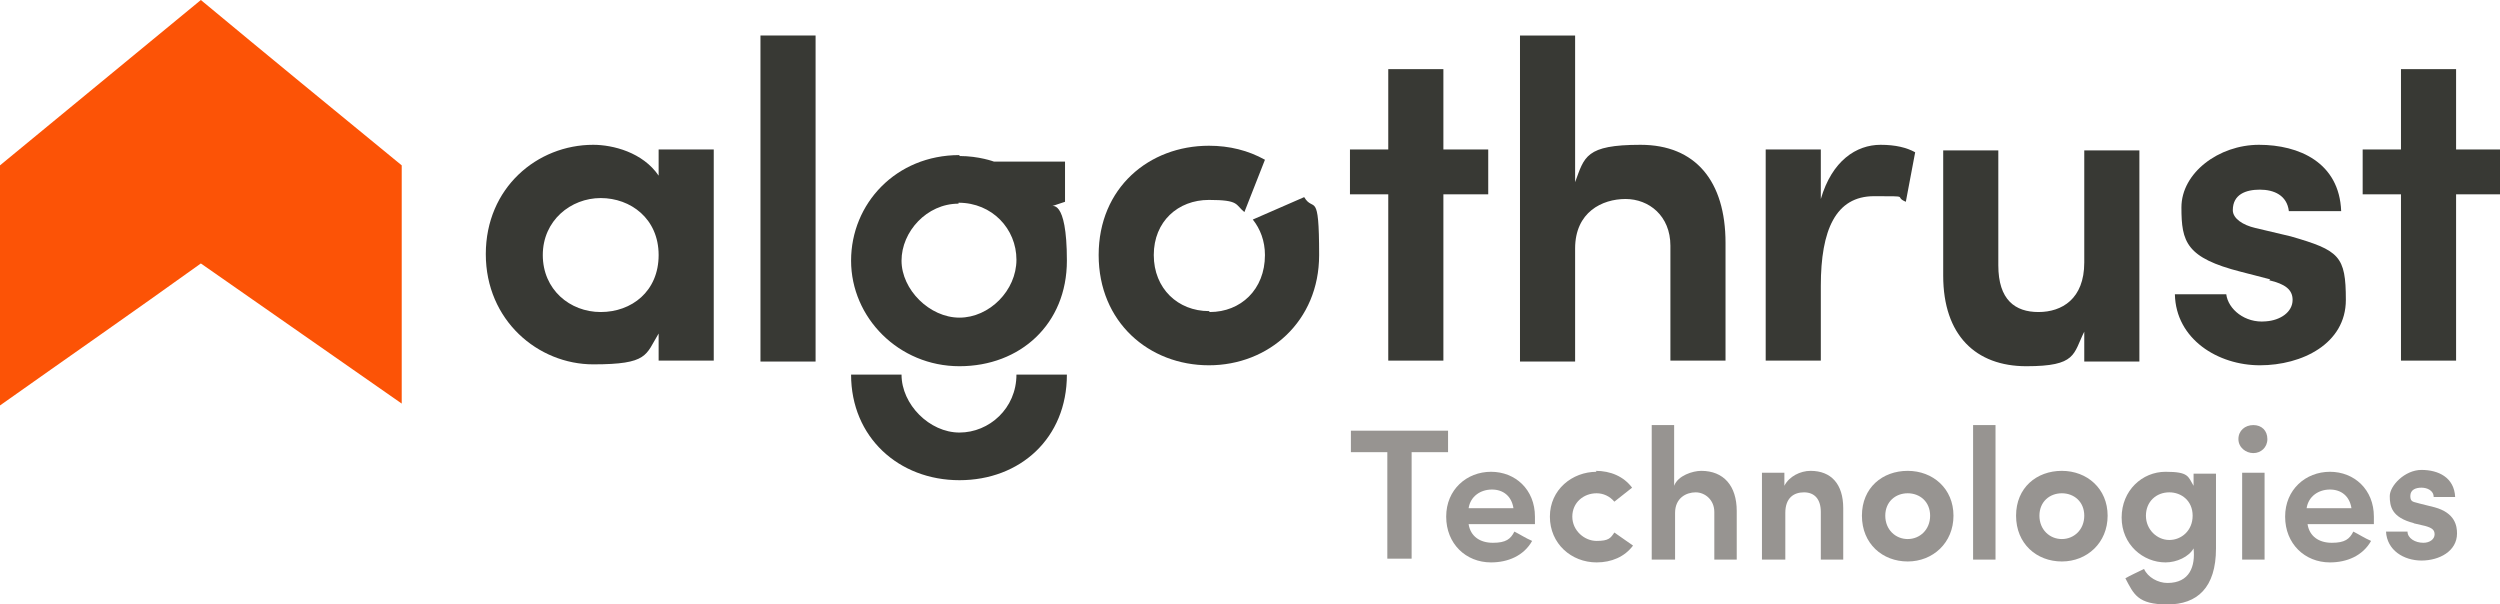
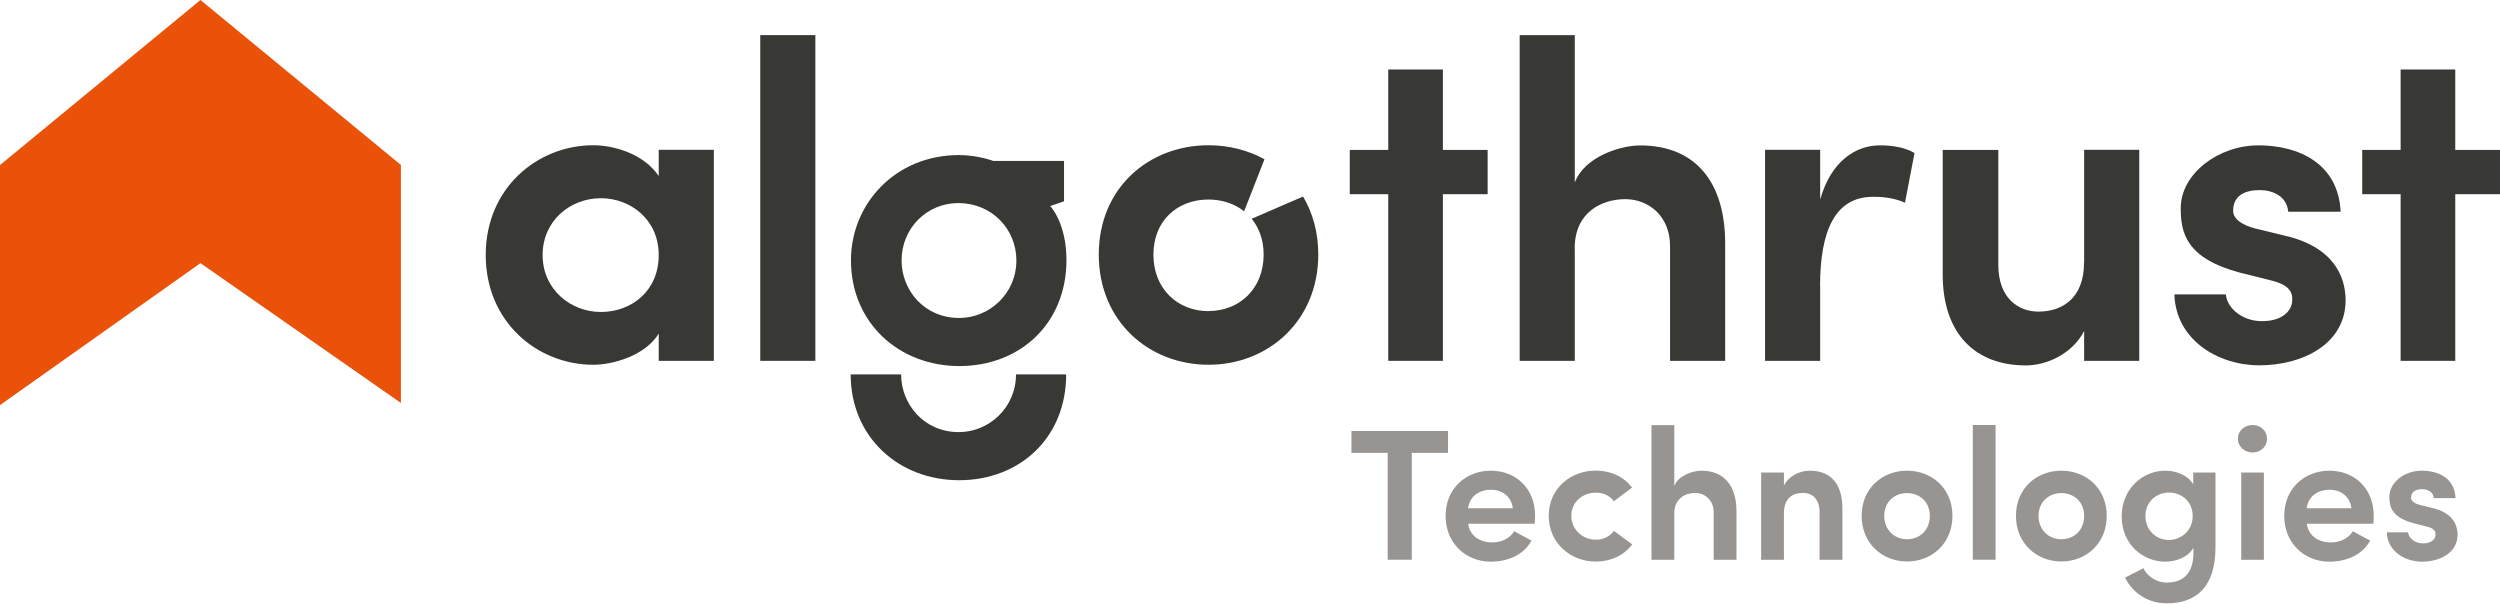
- <svg xmlns="http://www.w3.org/2000/svg" id="Layer_1" version="1.1" viewBox="0 0 267.6 64.6">
+ <svg xmlns="http://www.w3.org/2000/svg" id="Layer_1" data-name="Layer 1" viewBox="0 0 267.64 64.59">
  <defs>
    <style>
-       .st0 {
+       .cls-1 {
+         fill: #e95208;
+       }
+ 
+       .cls-2 {
        fill-rule: evenodd;
      }

-       .st0, .st1 {
+       .cls-2, .cls-3 {
        fill: #383934;
      }

-       .st2 {
-         fill: #fc5306;
-       }
- 
-       .st3 {
+       .cls-4 {
        fill: #979491;
      }
    </style>
  </defs>
  <g>
-     <path class="st0" d="M70.5,38.6h5.9v-22.6h-5.9v2.8c-1.7-2.5-4.9-3.3-7-3.3-6,0-11.5,4.6-11.5,11.7s5.6,11.8,11.5,11.8,5.6-1,7-3.3v2.9h0ZM58.1,27.3c0-3.7,3-6.1,6.2-6.1s6.2,2.2,6.2,6.1-2.9,6.1-6.2,6.1-6.2-2.4-6.2-6.1Z" />
-     <rect class="st1" x="81.4" y="3.8" width="5.9" height="34.9" />
-     <path class="st0" d="M129.4,33.3c-3.3,0-5.9-2.4-5.9-6s2.6-5.9,5.9-5.9,2.8.5,3.8,1.3l2.2-5.6c-1.8-1-3.8-1.5-6-1.5-6.4,0-11.8,4.5-11.8,11.7s5.4,11.8,11.8,11.8,11.8-4.7,11.8-11.8-.6-4.5-1.6-6.2l-5.5,2.4c.8,1,1.3,2.3,1.3,3.8,0,3.7-2.6,6.1-5.9,6.1h0Z" />
-     <polygon class="st0" points="154.5 7.4 148.6 7.4 148.6 16 144.5 16 144.5 20.8 148.6 20.8 148.6 38.6 154.5 38.6 154.5 20.8 159.3 20.8 159.3 16 154.5 16 154.5 7.4" />
-     <path class="st0" d="M168.6,26.6c0-3.9,2.9-5.3,5.4-5.3s4.8,1.8,4.8,5v12.3h5.9v-12.6c0-6.6-3.2-10.5-9.1-10.5s-6,1.3-7,4V3.8h-5.9v34.9h5.9v-12h0Z" />
-     <path class="st0" d="M194.9,30.6c0-6,1.6-9.6,5.7-9.6s2,0,3.4.6l1-5.3c-.9-.5-2.1-.8-3.7-.8-2.6,0-5.2,1.7-6.4,5.8v-5.3h-5.9v22.6h5.9v-8h0Z" />
-     <path class="st0" d="M223.1,28.1c0,3.9-2.4,5.3-4.9,5.3s-4.3-1.3-4.3-5v-12.3h-5.9v13.4c0,6.4,3.5,9.7,8.9,9.7s5-1.3,6.2-3.7v3.2h5.9v-22.6h-5.9v12h0Z" />
-     <path class="st0" d="M242.9,30c1.7.4,2.5,1,2.5,2.1,0,1.3-1.3,2.2-2.9,2.3-2.2.2-4-1.3-4.2-2.9h-5.5c.1,4.8,4.6,7.6,9.1,7.6s9.2-2.3,9.2-7-.7-5.3-5.9-6.8l-3.8-.9c-1.3-.3-2.4-1-2.4-1.9,0-1.7,1.4-2.2,2.9-2.2s2.9.6,3.1,2.3h5.6c-.2-5.2-4.5-7.1-8.8-7.1s-8.3,3-8.3,6.7.5,5.4,6.4,6.9l3.1.8h0Z" />
-     <polygon class="st0" points="262.9 7.4 257 7.4 257 16 252.9 16 252.9 20.8 257 20.8 257 38.6 262.9 38.6 262.9 20.8 267.6 20.8 267.6 16 262.9 16 262.9 7.4" />
-     <path class="st0" d="M102.7,16.6c-6.8,0-11.6,5.2-11.6,11.3s5.1,11.3,11.6,11.3,11.5-4.5,11.5-11.3-1.7-5.8-1.7-5.8l1.5-.5v-4.3h-7.6s-1.6-.6-3.7-.6h0ZM102.6,21.7c3.6,0,6.2,2.8,6.2,6.1s-2.9,6.2-6.1,6.2-6.2-3-6.2-6.1,2.7-6.1,6.1-6.1h0Z" />
-     <path class="st0" d="M108.8,40.1c0,3.6-2.9,6.2-6.1,6.2s-6.2-3-6.2-6.2h-5.4c0,6.7,5.1,11.3,11.6,11.3s11.5-4.5,11.5-11.3c0,0-5.4,0-5.4,0Z" />
-     <path class="st2" d="M21.5,0c7.1,5.9,14.3,11.8,21.5,17.7v25.5c-7.2-5-14.3-10-21.5-15-7.1,5.1-14.3,10.1-21.5,15.2v-25.7C7.2,11.8,14.3,5.9,21.5,0Z" />
+     <path class="cls-2" d="M70.52,38.63h5.9v-22.59h-5.9v2.8c-1.69-2.47-4.93-3.29-7.01-3.29-5.95,0-11.51,4.55-11.51,11.75s5.56,11.75,11.51,11.75c2.18,0,5.61-1.02,7.01-3.34v2.9h0ZM58.09,27.31c0-3.68,2.95-6.09,6.24-6.09,3.1,0,6.19,2.22,6.19,6.09s-2.95,6.09-6.19,6.09-6.24-2.42-6.24-6.09Z" />
+     <rect class="cls-3" x="81.39" y="3.76" width="5.9" height="34.87" />
+     <path class="cls-2" d="M129.38,33.31c-3.29,0-5.9-2.37-5.9-6.05s2.61-5.9,5.9-5.9c1.46,0,2.79.45,3.81,1.26l2.18-5.57c-1.76-.97-3.82-1.5-5.99-1.5-6.38,0-11.75,4.55-11.75,11.7s5.37,11.8,11.75,11.8,11.75-4.69,11.75-11.8c0-2.38-.6-4.48-1.63-6.21l-5.5,2.38c.8.98,1.28,2.28,1.28,3.83,0,3.68-2.61,6.05-5.9,6.05Z" />
+     <polygon class="cls-2" points="154.47 7.44 148.62 7.44 148.62 16.05 144.5 16.05 144.5 20.79 148.62 20.79 148.62 38.63 154.47 38.63 154.47 20.79 159.26 20.79 159.26 16.05 154.47 16.05 154.47 7.44" />
+     <path class="cls-2" d="M168.58,26.59c0-3.92,2.95-5.27,5.42-5.27s4.79,1.79,4.79,5.03v12.28h5.9v-12.57c0-6.63-3.24-10.49-9.09-10.49-2.22,0-6,1.26-7.01,3.97V3.76h-5.9v34.87h5.9v-12.04Z" />
+     <path class="cls-2" d="M194.85,30.65c0-6,1.64-9.58,5.66-9.58.58,0,2.03,0,3.43.63l1.02-5.32c-.92-.53-2.13-.82-3.72-.82-2.56,0-5.22,1.69-6.38,5.8v-5.32h-5.9v22.59h5.9v-7.98Z" />
+     <path class="cls-2" d="M223.11,28.09c0,3.92-2.42,5.27-4.88,5.27-2.08,0-4.3-1.35-4.3-5.03v-12.28h-5.95v13.35c0,6.38,3.53,9.72,8.9,9.72,2.27,0,4.98-1.26,6.24-3.68v3.19h5.9v-22.59h-5.9v12.04Z" />
+     <path class="cls-2" d="M242.93,29.97c1.69.39,2.51.97,2.47,2.13,0,1.31-1.26,2.22-2.95,2.27-2.18.15-4.01-1.26-4.16-2.85h-5.51c.15,4.84,4.64,7.59,9.09,7.59,4.69,0,9.24-2.32,9.24-6.96,0-1.84-.68-5.32-5.9-6.77l-3.77-.92c-1.31-.34-2.37-.97-2.37-1.89,0-1.69,1.35-2.22,2.85-2.22,1.35,0,2.9.63,3.05,2.32h5.61c-.24-5.17-4.5-7.11-8.8-7.11s-8.32,3.05-8.32,6.72c0,2.61.53,5.37,6.38,6.92l3.1.77Z" />
+     <polygon class="cls-2" points="262.85 7.44 257 7.44 257 16.05 252.89 16.05 252.89 20.79 257 20.79 257 38.63 262.85 38.63 262.85 20.79 267.64 20.79 267.64 16.05 262.85 16.05 262.85 7.44" />
+     <path class="cls-2" d="M102.66,16.6c-6.83,0-11.56,5.25-11.56,11.26,0,6.71,5.14,11.33,11.61,11.33s11.46-4.54,11.46-11.34c0-4.01-1.74-5.79-1.74-5.79l1.48-.51v-4.32h-7.57s-1.64-.63-3.69-.63h0ZM102.6,21.74c3.57,0,6.21,2.78,6.21,6.14,0,3.56-2.9,6.16-6.11,6.16-3.79,0-6.18-3-6.18-6.15,0-3.45,2.69-6.15,6.08-6.15h0Z" />
+     <path class="cls-2" d="M108.77,40.08c0,3.56-2.9,6.18-6.11,6.18-3.79,0-6.19-3.03-6.19-6.18h-5.4c0,6.71,5.14,11.33,11.61,11.33s11.46-4.52,11.46-11.33h-5.37Z" />
+     <path class="cls-1" d="M21.46,0c7.15,5.89,14.3,11.77,21.46,17.66v25.48c-7.15-4.99-14.3-9.98-21.46-14.97-7.15,5.07-14.3,10.13-21.46,15.2v-25.7C7.15,11.77,14.3,5.89,21.46,0Z" />
  </g>
  <g>
-     <path class="st3" d="M144.7,46.1h10.3v2.3h-3.9v11.4h-2.6v-11.4h-3.9v-2.3h0Z" />
-     <path class="st3" d="M164.3,56.1h-7.1c.2,1.3,1.2,2,2.6,2s1.9-.4,2.3-1.2c.6.3,1.2.7,1.9,1-.9,1.6-2.6,2.3-4.4,2.3-2.7,0-4.8-2-4.8-4.9s2.2-4.8,4.8-4.8,4.7,1.9,4.7,4.8,0,.6,0,.8h0ZM162,54.4c-.2-1.3-1.1-2-2.3-2s-2.3.7-2.5,2h4.8Z" />
-     <path class="st3" d="M170.8,50.4c1.6,0,3,.6,3.9,1.8l-1.9,1.5c-.5-.6-1.2-.9-1.9-.9-1.4,0-2.6,1-2.6,2.5s1.3,2.6,2.6,2.6,1.5-.3,1.9-.9l2,1.4c-.9,1.2-2.3,1.8-3.9,1.8-2.7,0-5-2-5-4.9s2.4-4.8,5-4.8h0Z" />
-     <path class="st3" d="M179.2,59.9h-2.4v-14.4h2.4v6.5c.4-1.1,2-1.6,2.9-1.6,2.4,0,3.8,1.6,3.8,4.3v5.2h-2.4v-5.1c0-1.3-1-2.1-2-2.1s-2.2.6-2.2,2.2v5h0Z" />
-     <path class="st3" d="M191,59.9h-2.4v-9.3h2.4v1.4c.5-1,1.7-1.6,2.8-1.6,2.2,0,3.5,1.4,3.5,4v5.5h-2.4v-5.1c0-1.4-.7-2.1-1.8-2.1s-2,.6-2,2.2v5Z" />
-     <path class="st3" d="M199.3,55.2c0-3,2.2-4.8,4.9-4.8s4.9,1.9,4.9,4.8-2.2,4.9-4.9,4.9-4.9-1.9-4.9-4.9ZM206.6,55.2c0-1.5-1.1-2.4-2.4-2.4s-2.4.9-2.4,2.4,1.1,2.5,2.4,2.5,2.4-1,2.4-2.5Z" />
-     <path class="st3" d="M211.2,45.5h2.4v14.4h-2.4v-14.4Z" />
-     <path class="st3" d="M215.8,55.2c0-3,2.2-4.8,4.9-4.8s4.9,1.9,4.9,4.8-2.2,4.9-4.9,4.9-4.9-1.9-4.9-4.9ZM223.1,55.2c0-1.5-1.1-2.4-2.4-2.4s-2.4.9-2.4,2.4,1.1,2.5,2.4,2.5,2.4-1,2.4-2.5Z" />
-     <path class="st3" d="M232,62.4c2.4,0,3-1.8,2.8-3.7-.5.9-1.8,1.5-3,1.5-2.4,0-4.7-1.9-4.7-4.8s2.2-4.9,4.7-4.9,2.4.5,3,1.5v-1.3h2.4v8c0,4.2-2,6-5.2,6s-3.6-1.1-4.5-2.8c.5-.3,1.4-.7,2-1,.4.9,1.5,1.5,2.5,1.5h0ZM232.2,52.7c-1.4,0-2.5,1-2.5,2.5s1.2,2.6,2.5,2.6,2.5-1,2.5-2.6-1.2-2.5-2.5-2.5Z" />
-     <path class="st3" d="M241.2,45.5c.9,0,1.5.6,1.5,1.5s-.7,1.5-1.5,1.5-1.6-.6-1.6-1.5.7-1.5,1.6-1.5ZM242.4,59.9h-2.4v-9.3h2.4v9.3Z" />
-     <path class="st3" d="M254.1,56.1h-7.1c.2,1.3,1.2,2,2.6,2s1.9-.4,2.3-1.2c.6.3,1.2.7,1.9,1-.9,1.6-2.6,2.3-4.4,2.3-2.7,0-4.8-2-4.8-4.9s2.2-4.8,4.8-4.8,4.7,1.9,4.7,4.8,0,.6,0,.8h0ZM251.7,54.4c-.2-1.3-1.1-2-2.3-2s-2.3.7-2.5,2h4.8Z" />
-     <path class="st3" d="M258.4,56c-2.4-.6-2.6-1.8-2.6-2.9s1.6-2.8,3.4-2.8,3.5.8,3.6,2.9h-2.3c0-.7-.7-1-1.3-1s-1.2.2-1.2.9.4.6,1,.8l1.6.4c2.2.6,2.4,2,2.4,2.8,0,1.9-1.9,2.9-3.8,2.9s-3.7-1.1-3.8-3.1h2.3c0,.7.8,1.2,1.7,1.2.7,0,1.2-.4,1.2-.9,0-.5-.3-.7-1-.9l-1.3-.3h0Z" />
+     <path class="cls-4" d="M144.68,46.14h10.34v2.34h-3.88v11.44h-2.58v-11.44h-3.88v-2.34Z" />
+     <path class="cls-4" d="M164.3,56.07h-7.12c.16,1.26,1.2,2,2.58,2,.94,0,1.88-.4,2.34-1.2.58.32,1.24.68,1.86,1-.86,1.6-2.64,2.26-4.36,2.26-2.66,0-4.84-1.96-4.84-4.9s2.18-4.84,4.84-4.84,4.74,1.88,4.74,4.84c0,.24-.02.62-.04.84ZM161.96,54.41c-.18-1.28-1.14-1.98-2.34-1.98-1.28,0-2.28.7-2.46,1.98h4.8Z" />
+     <path class="cls-4" d="M170.84,50.38c1.58,0,3,.64,3.88,1.82l-1.94,1.46c-.46-.62-1.16-.92-1.94-.92-1.36,0-2.62.96-2.62,2.48s1.26,2.56,2.62,2.56c.78,0,1.48-.32,1.94-.94l1.96,1.44c-.88,1.18-2.3,1.84-3.9,1.84-2.68,0-5.04-1.96-5.04-4.9s2.36-4.84,5.04-4.84Z" />
+     <path class="cls-4" d="M179.24,59.93h-2.44v-14.42h2.44v6.52c.42-1.12,1.98-1.64,2.9-1.64,2.42,0,3.76,1.6,3.76,4.34v5.2h-2.44v-5.08c0-1.34-.98-2.08-1.98-2.08s-2.24.56-2.24,2.18v4.98Z" />
+     <path class="cls-4" d="M190.98,59.93h-2.44v-9.34h2.44v1.38c.54-1.02,1.68-1.58,2.78-1.58,2.18,0,3.48,1.36,3.48,4.02v5.52h-2.44v-5.08c0-1.36-.72-2.08-1.78-2.08-1.12,0-2.04.56-2.04,2.18v4.98Z" />
+     <path class="cls-4" d="M199.3,55.23c0-2.96,2.22-4.84,4.86-4.84s4.86,1.88,4.86,4.84-2.22,4.88-4.86,4.88-4.86-1.94-4.86-4.88ZM206.6,55.23c0-1.5-1.08-2.44-2.44-2.44s-2.44.94-2.44,2.44,1.08,2.5,2.44,2.5,2.44-.98,2.44-2.5Z" />
+     <path class="cls-4" d="M211.2,45.5h2.44v14.42h-2.44v-14.42Z" />
+     <path class="cls-4" d="M215.82,55.23c0-2.96,2.22-4.84,4.86-4.84s4.86,1.88,4.86,4.84-2.22,4.88-4.86,4.88-4.86-1.94-4.86-4.88ZM223.12,55.23c0-1.5-1.08-2.44-2.44-2.44s-2.44.94-2.44,2.44,1.08,2.5,2.44,2.5,2.44-.98,2.44-2.5Z" />
+     <path class="cls-4" d="M231.96,62.37c2.36,0,3-1.76,2.84-3.72-.48.94-1.78,1.48-2.98,1.48-2.44,0-4.68-1.88-4.68-4.84s2.24-4.9,4.68-4.9c1.22,0,2.44.52,2.98,1.46v-1.26h2.38v8c0,4.16-1.98,6-5.22,6-1.94,0-3.64-1.06-4.46-2.76.54-.26,1.44-.74,1.98-1,.4.94,1.5,1.54,2.48,1.54ZM232.2,52.73c-1.36,0-2.52,1-2.52,2.52s1.16,2.56,2.52,2.56c1.26,0,2.54-.98,2.54-2.56s-1.2-2.52-2.54-2.52Z" />
+     <path class="cls-4" d="M241.16,45.5c.86,0,1.54.64,1.54,1.46,0,.86-.68,1.48-1.54,1.48s-1.58-.62-1.58-1.48.72-1.46,1.58-1.46ZM242.36,59.93h-2.42v-9.34h2.42v9.34Z" />
+     <path class="cls-4" d="M254.08,56.07h-7.12c.16,1.26,1.2,2,2.58,2,.94,0,1.88-.4,2.34-1.2.58.32,1.24.68,1.86,1-.86,1.6-2.64,2.26-4.36,2.26-2.66,0-4.84-1.96-4.84-4.9s2.18-4.84,4.84-4.84,4.74,1.88,4.74,4.84c0,.24-.02.62-.04.84ZM251.74,54.41c-.18-1.28-1.14-1.98-2.34-1.98-1.28,0-2.28.7-2.46,1.98h4.8Z" />
+     <path class="cls-4" d="M258.44,56.03c-2.42-.64-2.64-1.78-2.64-2.86,0-1.52,1.6-2.78,3.44-2.78s3.54.8,3.64,2.94h-2.32c-.06-.7-.7-.96-1.26-.96-.62,0-1.18.22-1.18.92,0,.38.44.64.98.78l1.56.38c2.16.6,2.44,2.04,2.44,2.8,0,1.92-1.88,2.88-3.82,2.88-1.84,0-3.7-1.14-3.76-3.14h2.28c.06.66.82,1.24,1.72,1.18.7-.02,1.22-.4,1.22-.94.02-.48-.32-.72-1.02-.88l-1.28-.32Z" />
  </g>
</svg>
